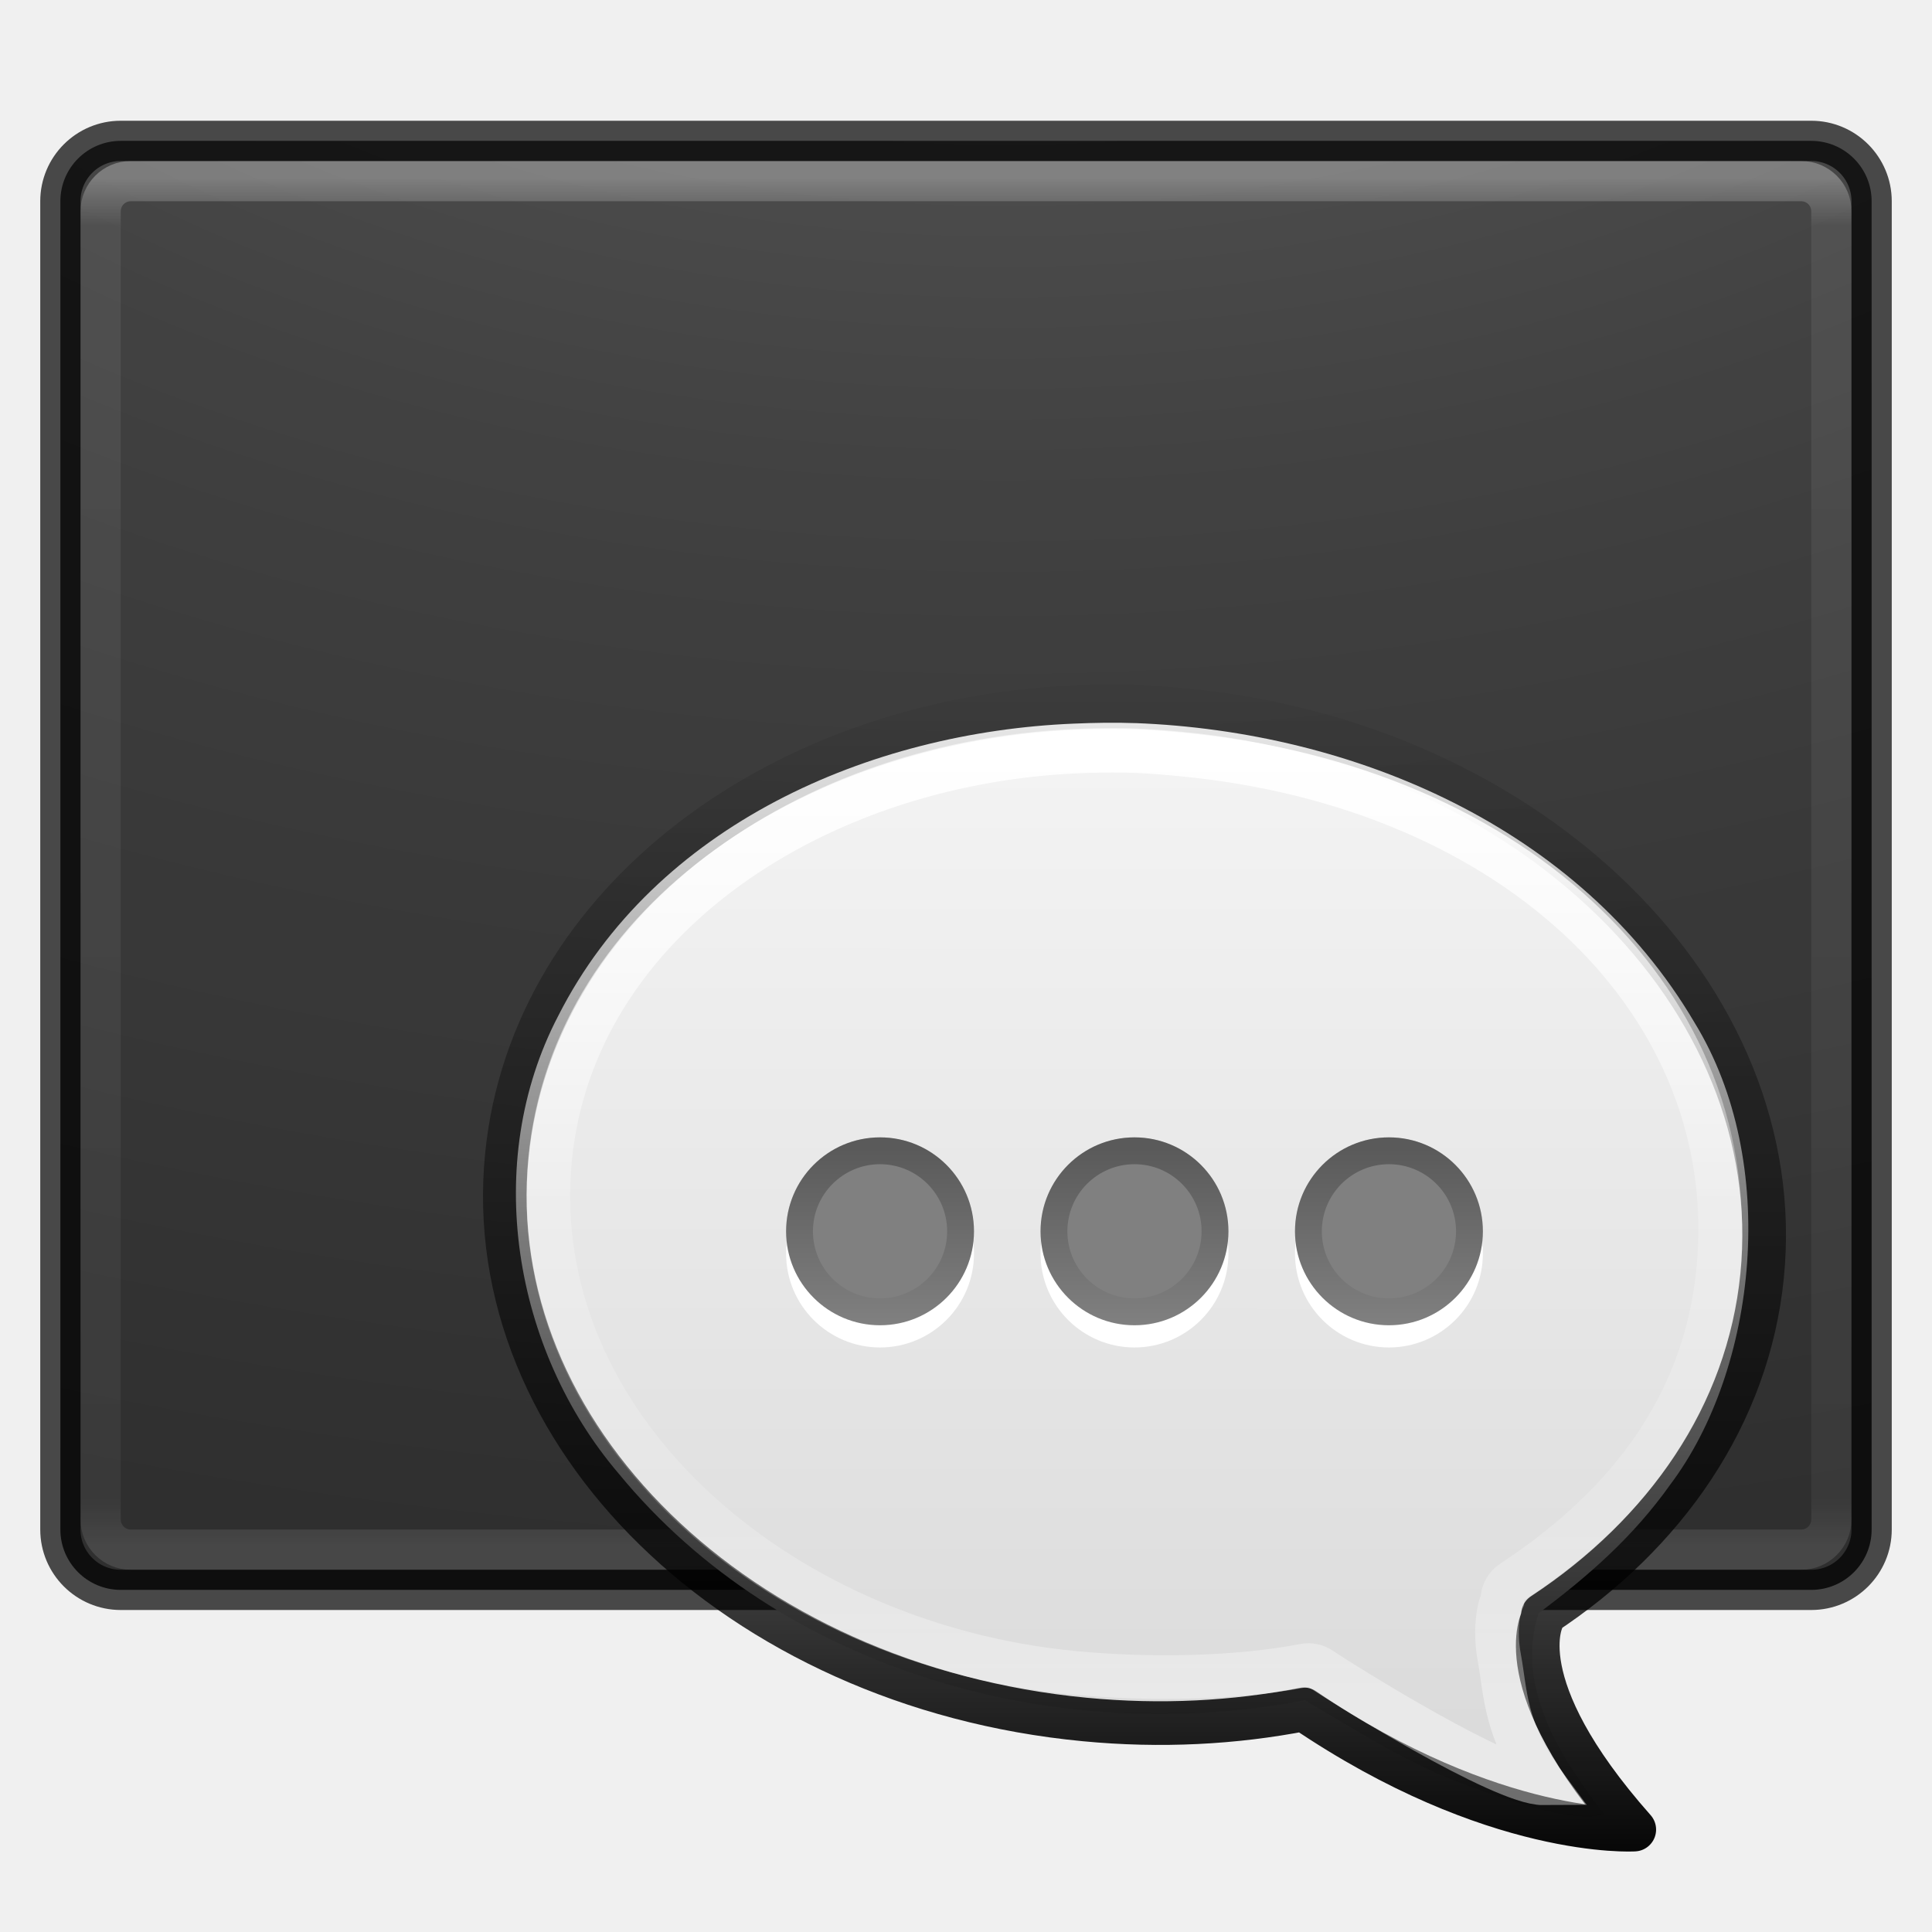
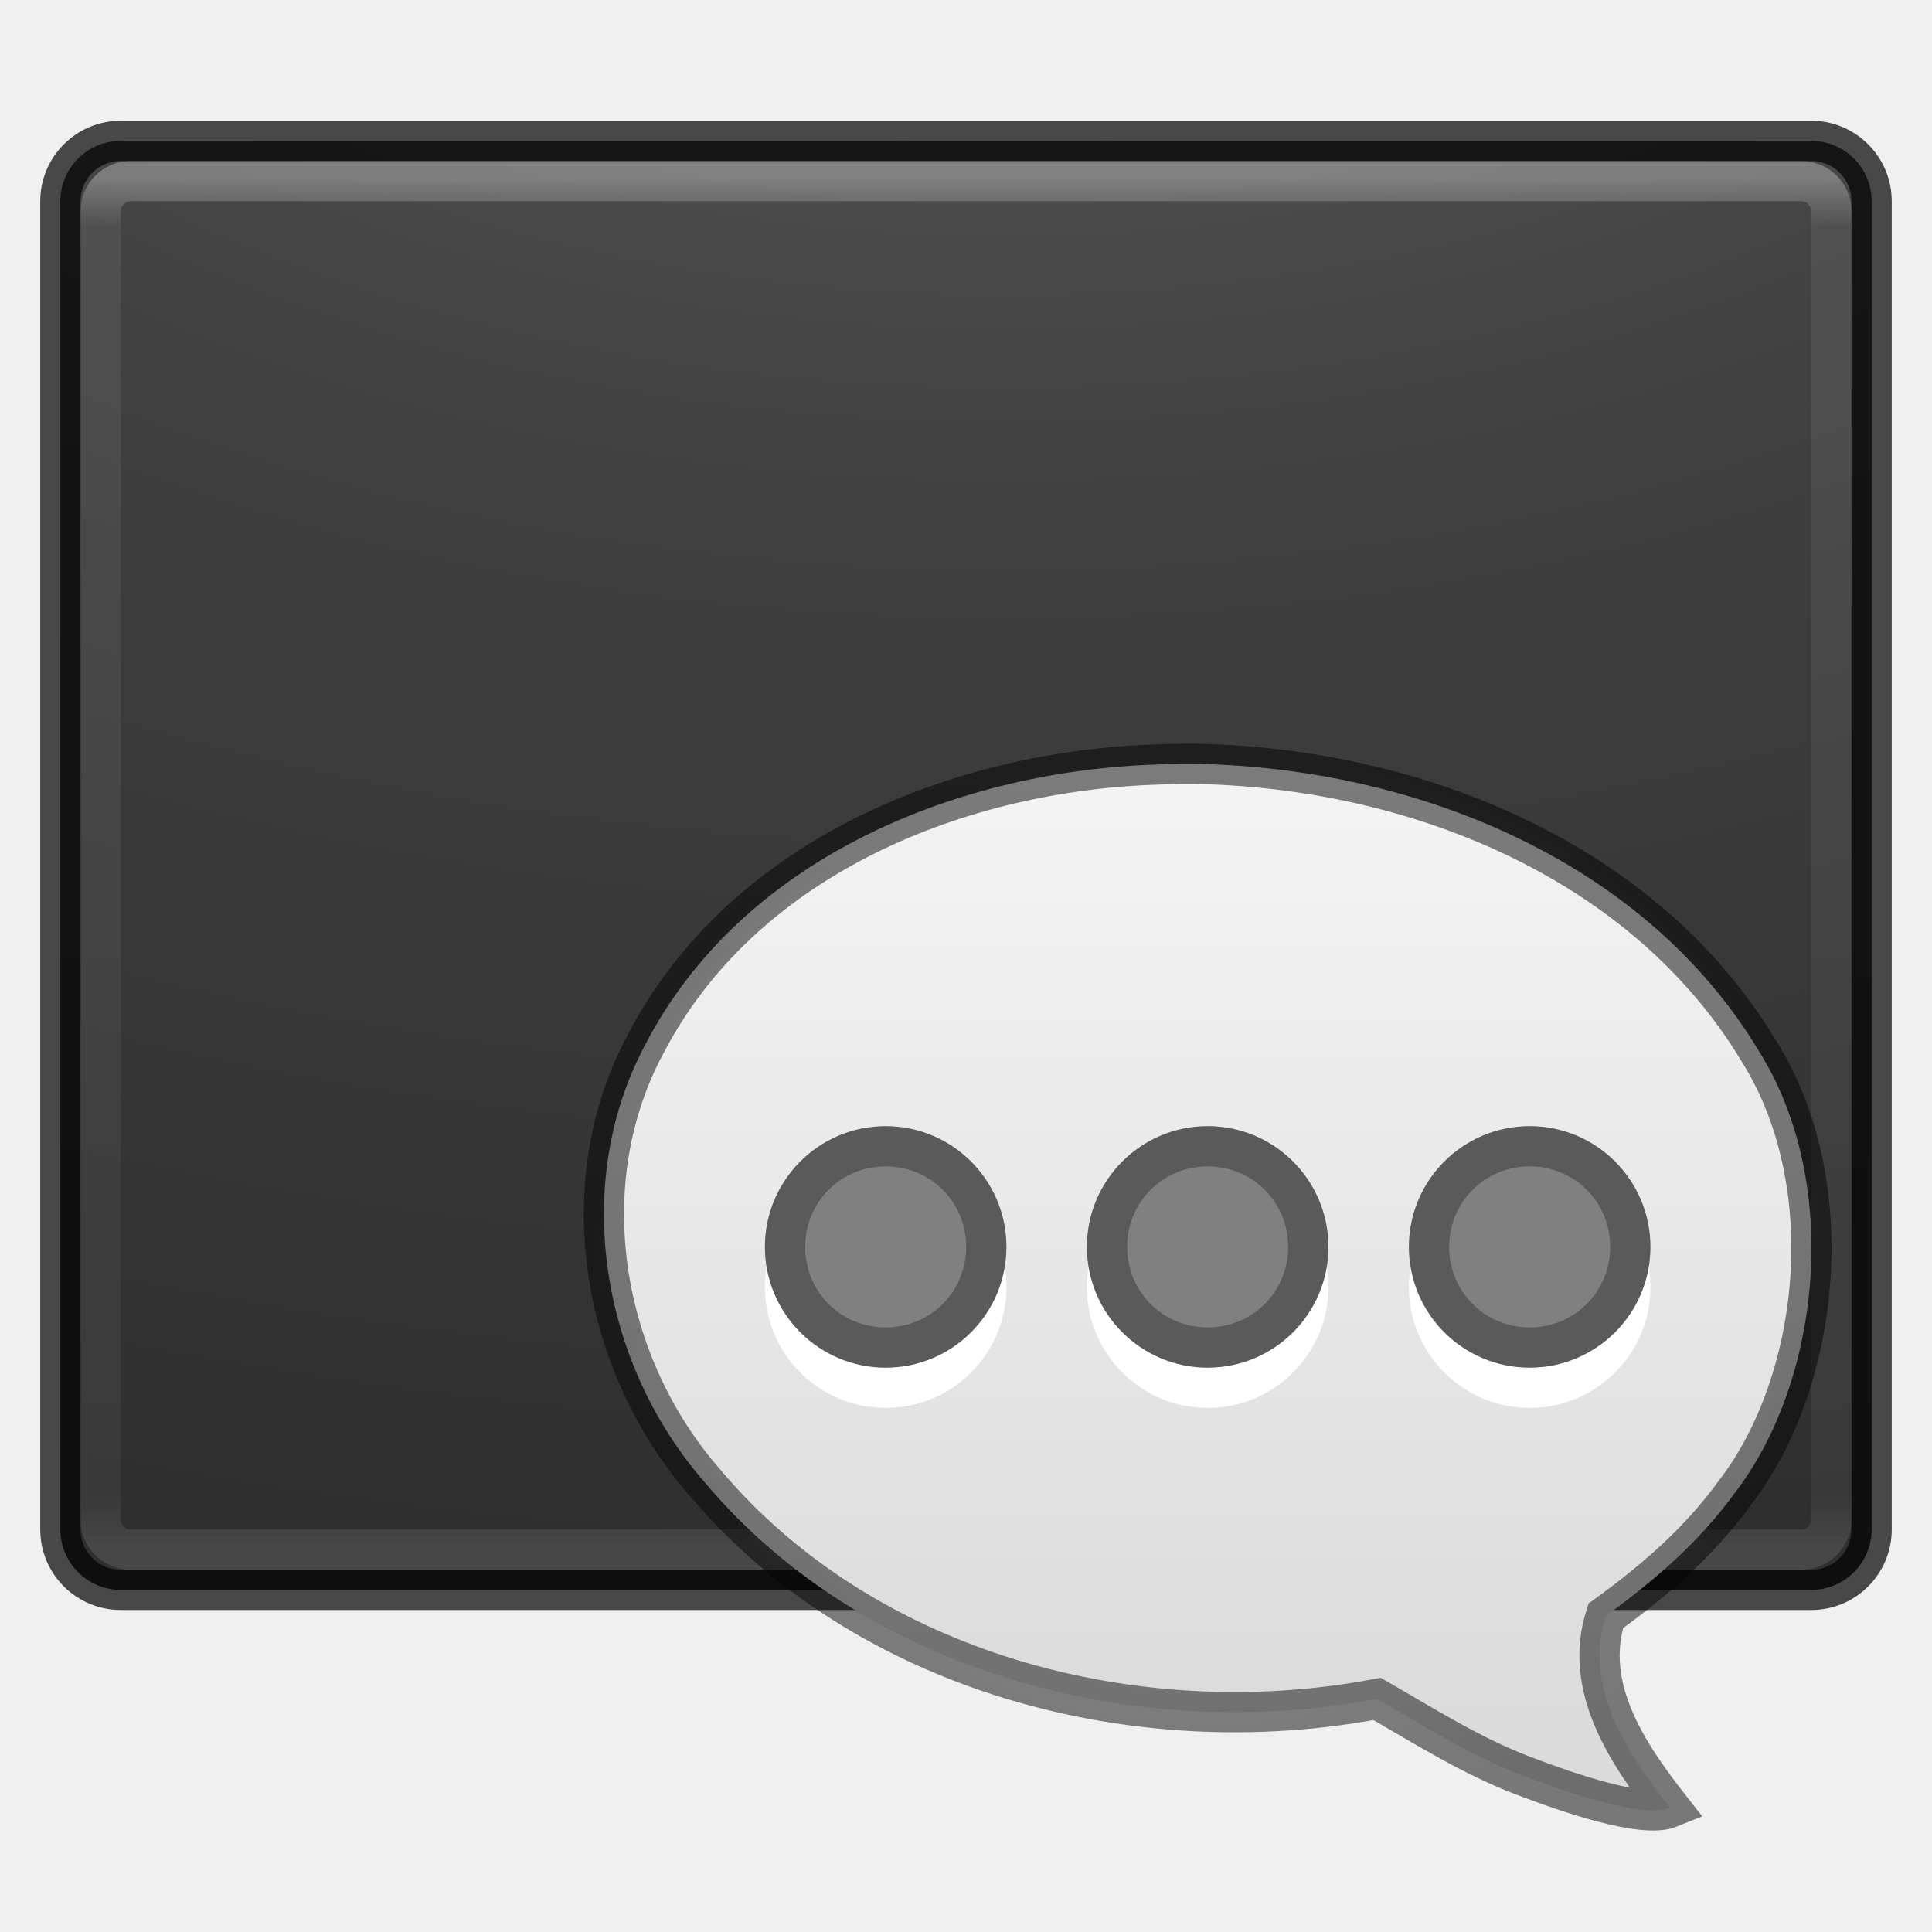
<svg xmlns="http://www.w3.org/2000/svg" xmlns:xlink="http://www.w3.org/1999/xlink" version="1.1" width="48" height="48" id="svg4569">
  <defs id="defs4571">
-     <linearGradient id="linearGradient10691-1">
-       <stop id="stop10693-3" style="stop-color:#000000;stop-opacity:1" offset="0" />
-       <stop id="stop10695-1" style="stop-color:#000000;stop-opacity:0" offset="1" />
-     </linearGradient>
    <radialGradient xlink:href="#linearGradient2867-449-88-871-390-598-476-591-434-148-57-177-8-3-3-6-4-8-8-8-5-7" id="radialGradient3348" gradientUnits="userSpaceOnUse" gradientTransform="matrix(0,8.437149,-12.94766,0,153.8801,-73.47311)" cx="7.118" cy="9.957" fx="7.118" fy="9.957" r="12.672" />
    <linearGradient id="linearGradient2867-449-88-871-390-598-476-591-434-148-57-177-8-3-3-6-4-8-8-8-5-7">
      <stop id="stop3750-1-0-7-6-6-1-3-9-3-9" style="stop-color:#505050;stop-opacity:1" offset="0" />
      <stop id="stop3752-3-7-4-0-32-8-923-0-7-0" style="stop-color:#2b2b2b;stop-opacity:1" offset="0.262" />
      <stop id="stop3754-1-8-5-2-7-6-7-1-9-1" style="stop-color:#0a0a0a;stop-opacity:1" offset="0.705" />
      <stop id="stop3756-1-6-2-6-6-1-96-6-0-1" style="stop-color:#000000;stop-opacity:1" offset="1" />
    </linearGradient>
    <linearGradient xlink:href="#linearGradient3462" id="linearGradient3345" gradientUnits="userSpaceOnUse" gradientTransform="matrix(1.162162,0,0,0.9189189,-3.891894,-0.5540508)" x1="40.29" y1="5.414" x2="40.29" y2="42.438" />
    <linearGradient id="linearGradient3462">
      <stop offset="0" style="stop-color:#ffffff;stop-opacity:1" id="stop3464" />
      <stop offset="0.035" style="stop-color:#ffffff;stop-opacity:0.235" id="stop3466" />
      <stop offset="0.964" style="stop-color:#ffffff;stop-opacity:0.157" id="stop3468" />
      <stop offset="1" style="stop-color:#ffffff;stop-opacity:0.392" id="stop3470" />
    </linearGradient>
-     <linearGradient xlink:href="#linearGradient3600-8-3-6" id="linearGradient3069" gradientUnits="userSpaceOnUse" gradientTransform="matrix(-0.41185,2.5381292e-4,2.5075322e-4,0.4168755,18.85141,8.906971)" x1="-60.961" y1="28.234" x2="-60.914" y2="104.842" />
    <linearGradient id="linearGradient3600-8-3-6">
      <stop id="stop3828-7-6-4" style="stop-color:#f4f4f4;stop-opacity:1" offset="0" />
      <stop id="stop3604-2-5-6" style="stop-color:#dbdbdb;stop-opacity:1" offset="1" />
    </linearGradient>
-     <linearGradient xlink:href="#linearGradient10691-1" id="linearGradient3071" gradientUnits="userSpaceOnUse" gradientTransform="matrix(-0.7548915,0,0,0.7932744,6.605471,15.29502)" x1="-51.786" y1="53.514" x2="-51.786" y2="3.634" />
-     <linearGradient xlink:href="#linearGradient6786-4" id="linearGradient3073" gradientUnits="userSpaceOnUse" gradientTransform="matrix(-0.8389457,0,0,0.9952214,151.2737,19.0055)" x1="132.341" y1="2.292" x2="132.341" y2="33.333" />
-     <linearGradient id="linearGradient6786-4">
-       <stop id="stop6788-2" style="stop-color:#ffffff;stop-opacity:1" offset="0" />
-       <stop id="stop6790-0" style="stop-color:#ffffff;stop-opacity:0.235" offset="0.464" />
-       <stop id="stop6792-0" style="stop-color:#ffffff;stop-opacity:0.157" offset="0.762" />
-       <stop id="stop6794-4" style="stop-color:#ffffff;stop-opacity:0.392" offset="1" />
-     </linearGradient>
-     <linearGradient xlink:href="#linearGradient10691-1" id="linearGradient3133" gradientUnits="userSpaceOnUse" x1="30.951" y1="32.006" x2="30.951" y2="38.566" />
-     <linearGradient xlink:href="#linearGradient10691-1" id="linearGradient3131" gradientUnits="userSpaceOnUse" x1="30.951" y1="32.006" x2="30.951" y2="38.566" />
-     <linearGradient xlink:href="#linearGradient10691-1" id="linearGradient3129" gradientUnits="userSpaceOnUse" x1="30.951" y1="32.006" x2="30.951" y2="38.566" />
+     <linearGradient y2="104.842" x2="-60.914" y1="28.234" x1="-60.961" gradientTransform="matrix(-0.3139529,1.8891504e-4,1.9114893e-4,0.3102839,14.16244,10.37176)" gradientUnits="userSpaceOnUse" id="linearGradient3069-2" xlink:href="#linearGradient3600-8-3-6" />
+     <radialGradient gradientUnits="userSpaceOnUse" gradientTransform="matrix(1,0,0,0.8709966,6.004088,11.0765)" r="15.512" fy="24.01" fx="24.007" cy="24.01" cx="24.007" id="radialGradient4297" xlink:href="#linearGradient2867-449-88-871-390-598-476-591-434-148-57-177-8-3-3-6-4-8-8-8-5-7" />
  </defs>
  <rect width="45" height="36" rx="1.5" ry="1.5" x="1.5" y="3.5" id="rect5505-21-3-8-5-2" style="opacity:0.9;color:#000000;fill:url(#radialGradient3348);fill-opacity:1;fill-rule:nonzero;stroke:none;stroke-width:1;marker:none;visibility:visible;display:inline;overflow:visible;enable-background:accumulate" />
  <rect width="43" height="34" rx="0.75" ry="0.75" x="2.5" y="4.5" id="rect6741-5-0-2-3" style="opacity:0.3;fill:none;stroke:url(#linearGradient3345);stroke-width:1;stroke-linecap:round;stroke-linejoin:round;stroke-miterlimit:4;stroke-opacity:1;stroke-dasharray:none;stroke-dashoffset:0" />
  <rect width="45" height="36" rx="1.5" ry="1.5" x="1.5" y="3.5" id="rect5505-21-3-8-9-1-1" style="opacity:0.7;color:#000000;fill:none;stroke:#000000;stroke-width:1;stroke-linecap:round;stroke-linejoin:round;stroke-miterlimit:4;stroke-opacity:1;stroke-dasharray:none;stroke-dashoffset:0;marker:none;visibility:visible;display:inline;overflow:visible;enable-background:accumulate" />
-   <g transform="translate(-1.701471,1.26974)" id="g4222">
-     <g style="stroke-width:1.394;stroke-miterlimit:4;stroke-dasharray:none" transform="matrix(0.7780423,0,0,0.7780423,-1.007671,0.7578662)" id="g3849">
-       <path d="m 39.741,20.484 c 6.944,0.264 14.177,3.317 17.85,9.562 2.743,4.465 1.996,11.083 -0.777,14.759 -1.172,1.653 -2.615,2.923 -4.206,4.105 -0.75,2.389 0.716,4.607 2.091,6.406 -0.879,0.366 -3.329,-0.506 -4.745,-1.057 -1.698,-0.655 -3.247,-1.662 -4.801,-2.577 -7.836,1.52 -16.692,-0.872 -21.917,-7.235 -3.364,-3.941 -4.374,-9.932 -1.927,-14.616 3.095,-6.104 9.953,-9.062 16.461,-9.33 0.657,-0.028 1.315,-0.04 1.972,-0.016 z" id="path3063" style="color:#000000;display:inline;overflow:visible;visibility:visible;fill:url(#linearGradient3069);fill-opacity:1;fill-rule:nonzero;stroke:none;stroke-width:1.394;marker:none;enable-background:accumulate" />
-       <path d="m 39.762,19.96 c 0.513,0.02 1.019,0.059 1.538,0.108 11.073,1.057 19.334,9.164 18.451,18.064 -0.441,4.443 -3.091,8.247 -6.999,10.817 l 0,0.108 c 0,0 -1.216,2.094 2.916,6.76 0,0 -4.475,0.284 -10.551,-3.84 -2.221,0.432 -4.565,0.557 -6.999,0.324 -11.073,-1.057 -19.334,-9.11 -18.451,-18.01 0.801,-8.066 8.815,-14.069 18.557,-14.332 0.504,-0.014 1.025,-0.02 1.538,0 z" id="path3065" style="color:#000000;display:inline;overflow:visible;visibility:visible;fill:none;stroke:url(#linearGradient3071);stroke-width:1.394;stroke-linecap:butt;stroke-linejoin:round;stroke-miterlimit:4;stroke-dasharray:none;stroke-dashoffset:0;stroke-opacity:1;marker:none;enable-background:accumulate" />
-       <path d="m 39.731,21.377 c 0.494,0.019 0.987,0.061 1.499,0.11 10.768,1.028 17.954,8.057 17.117,16.488 -0.418,4.208 -2.799,7.447 -6.563,9.923 -0.201,0.125 -0.331,0.358 -0.331,0.595 -0.003,0.006 0.003,0.016 0,0.022 -0.047,0.113 -0.073,0.15 -0.11,0.353 -0.066,0.356 -0.099,0.864 0.022,1.499 0.19,0.999 0.155,2.287 1.406,3.972 -1.304,0.009 -6.385,-3.159 -7.113,-3.653 -0.153,-0.105 -0.347,-0.145 -0.529,-0.11 -2.152,0.419 -4.971,0.463 -7.342,0.236 -9.623,-0.919 -17.573,-8.008 -16.736,-16.438 0.759,-7.641 8.609,-12.765 17.203,-12.997 0.497,-0.013 0.987,-0.019 1.477,-1e-6 z" id="path3067" style="color:#000000;display:inline;overflow:visible;visibility:visible;fill:none;stroke:url(#linearGradient3073);stroke-width:1.394;stroke-linecap:round;stroke-linejoin:miter;stroke-miterlimit:4;stroke-dasharray:none;stroke-dashoffset:0;stroke-opacity:1;marker:none;enable-background:accumulate" />
-     </g>
-     <g transform="matrix(1.084545,0,0,1.084545,-2.029088,-2.1159)" id="g3135">
-       <circle transform="matrix(0.7173903,0,0,-0.7173903,12.92857,54.69384)" id="path3879" style="fill:#ffffff;stroke:none" cx="31.125" cy="35.125" r="3" />
-       <circle style="fill:#808080;stroke:none" id="path3871" transform="matrix(0.7173903,0,0,0.7173903,12.92857,3.788774)" cx="31.125" cy="35.125" r="3" />
-       <circle transform="matrix(0.614906,0,0,0.614906,16.11839,7.388535)" id="path3873" style="opacity:0.3;fill:none;stroke:url(#linearGradient3133);stroke-opacity:1" cx="31.125" cy="35.125" r="3" />
-       <circle style="fill:#ffffff;stroke:none" id="path3926" transform="matrix(0.7173903,0,0,-0.7173903,7.099773,54.69384)" cx="31.125" cy="35.125" r="3" />
-       <circle transform="matrix(0.7173903,0,0,0.7173903,7.099773,3.788774)" id="path3928" style="fill:#808080;stroke:none" cx="31.125" cy="35.125" r="3" />
-       <circle style="opacity:0.3;fill:none;stroke:url(#linearGradient3131);stroke-opacity:1" id="path3930" transform="matrix(0.614906,0,0,0.614906,10.2896,7.388535)" cx="31.125" cy="35.125" r="3" />
-       <circle transform="matrix(0.7173903,0,0,-0.7173903,1.270977,54.69384)" id="path3936" style="fill:#ffffff;stroke:none" cx="31.125" cy="35.125" r="3" />
-       <circle style="fill:#808080;stroke:none" id="path3938" transform="matrix(0.7173903,0,0,0.7173903,1.270977,3.788774)" cx="31.125" cy="35.125" r="3" />
-       <circle transform="matrix(0.614906,0,0,0.614906,4.460802,7.388535)" id="path3940" style="opacity:0.3;fill:none;stroke:url(#linearGradient3129);stroke-opacity:1" cx="31.125" cy="35.125" r="3" />
-     </g>
+   <path d="m 30.087,18.988 c 5.293,0.196 10.807,2.469 13.607,7.117 2.091,3.324 1.522,8.249 -0.593,10.985 -0.893,1.23 -1.993,2.175 -3.206,3.056 -0.571,1.778 0.546,3.429 1.594,4.768 -0.67,0.272 -2.538,-0.376 -3.617,-0.787 -1.295,-0.487 -2.475,-1.237 -3.66,-1.918 -5.974,1.131 -12.725,-0.649 -16.707,-5.385 -2.564,-2.934 -3.335,-7.392 -1.469,-10.879 2.359,-4.543 7.587,-6.745 12.548,-6.945 0.501,-0.021 1.002,-0.03 1.503,-0.012 z" id="path3063-8" style="color:#000000;display:inline;overflow:visible;visibility:visible;fill:url(#linearGradient3069-2);fill-opacity:1;fill-rule:nonzero;stroke:none;stroke-width:1.394;stroke-miterlimit:4;stroke-dasharray:none;marker:none;enable-background:accumulate" />
+   <g id="g4268" transform="translate(6.004088,7.979066)">
+     <circle style="fill:#ffffff;fill-opacity:1;stroke:none" id="circle4266" cx="24" cy="24" r="3" />
+     <circle r="3" cy="23" cx="24" id="path3938-5" style="fill:#808080;stroke:none" />
+     <path id="circle4257" d="m 24,20 a 3,3 0 0 0 -3,3 3,3 0 0 0 3,3 3,3 0 0 0 3,-3 3,3 0 0 0 -3,-3 z m 0,1 c 1.116,0 2,0.884 2,2 0,1.116 -0.884,2 -2,2 -1.116,0 -2,-0.884 -2,-2 0,-1.116 0.884,-2 2,-2 z" style="opacity:0.3;fill:#000000;fill-opacity:1;stroke:none" />
  </g>
+   <g id="g4273" transform="translate(-1.995912,7.979066)">
+     <circle r="3" cy="24" cx="24" id="circle4275" style="fill:#ffffff;fill-opacity:1;stroke:none" />
+     <circle style="fill:#808080;stroke:none" id="circle4277" cx="24" cy="23" r="3" />
+     <path style="opacity:0.3;fill:#000000;fill-opacity:1;stroke:none" d="m 24,20 a 3,3 0 0 0 -3,3 3,3 0 0 0 3,3 3,3 0 0 0 3,-3 3,3 0 0 0 -3,-3 z m 0,1 c 1.116,0 2,0.884 2,2 0,1.116 -0.884,2 -2,2 -1.116,0 -2,-0.884 -2,-2 0,-1.116 0.884,-2 2,-2 z" id="path4279" />
+   </g>
+   <g id="g4281" transform="translate(14.00409,7.979066)">
+     <circle r="3" cy="24" cx="24" id="circle4283" style="fill:#ffffff;fill-opacity:1;stroke:none" />
+     <circle style="fill:#808080;stroke:none" id="circle4285" cx="24" cy="23" r="3" />
+     <path style="opacity:0.3;fill:#000000;fill-opacity:1;stroke:none" d="m 24,20 a 3,3 0 0 0 -3,3 3,3 0 0 0 3,3 3,3 0 0 0 3,-3 3,3 0 0 0 -3,-3 z m 0,1 c 1.116,0 2,0.884 2,2 0,1.116 -0.884,2 -2,2 -1.116,0 -2,-0.884 -2,-2 0,-1.116 0.884,-2 2,-2 z" id="path4287" />
+   </g>
+   <path style="color:#000000;display:inline;overflow:visible;visibility:visible;fill:none;fill-opacity:1;fill-rule:nonzero;stroke:url(#radialGradient4297);stroke-width:1;stroke-miterlimit:4;stroke-dasharray:none;stroke-opacity:1;marker:none;enable-background:accumulate;opacity:0.5" id="path4289" d="m 30.087,18.988 c 5.293,0.196 10.807,2.469 13.607,7.117 2.091,3.324 1.522,8.249 -0.593,10.985 -0.893,1.23 -1.993,2.175 -3.206,3.056 -0.571,1.778 0.546,3.429 1.594,4.768 -0.67,0.272 -2.538,-0.376 -3.617,-0.787 -1.295,-0.487 -2.475,-1.237 -3.66,-1.918 -5.974,1.131 -12.725,-0.649 -16.707,-5.385 -2.564,-2.934 -3.335,-7.392 -1.469,-10.879 2.359,-4.543 7.587,-6.745 12.548,-6.945 0.501,-0.021 1.002,-0.03 1.503,-0.012 z" />
</svg>
